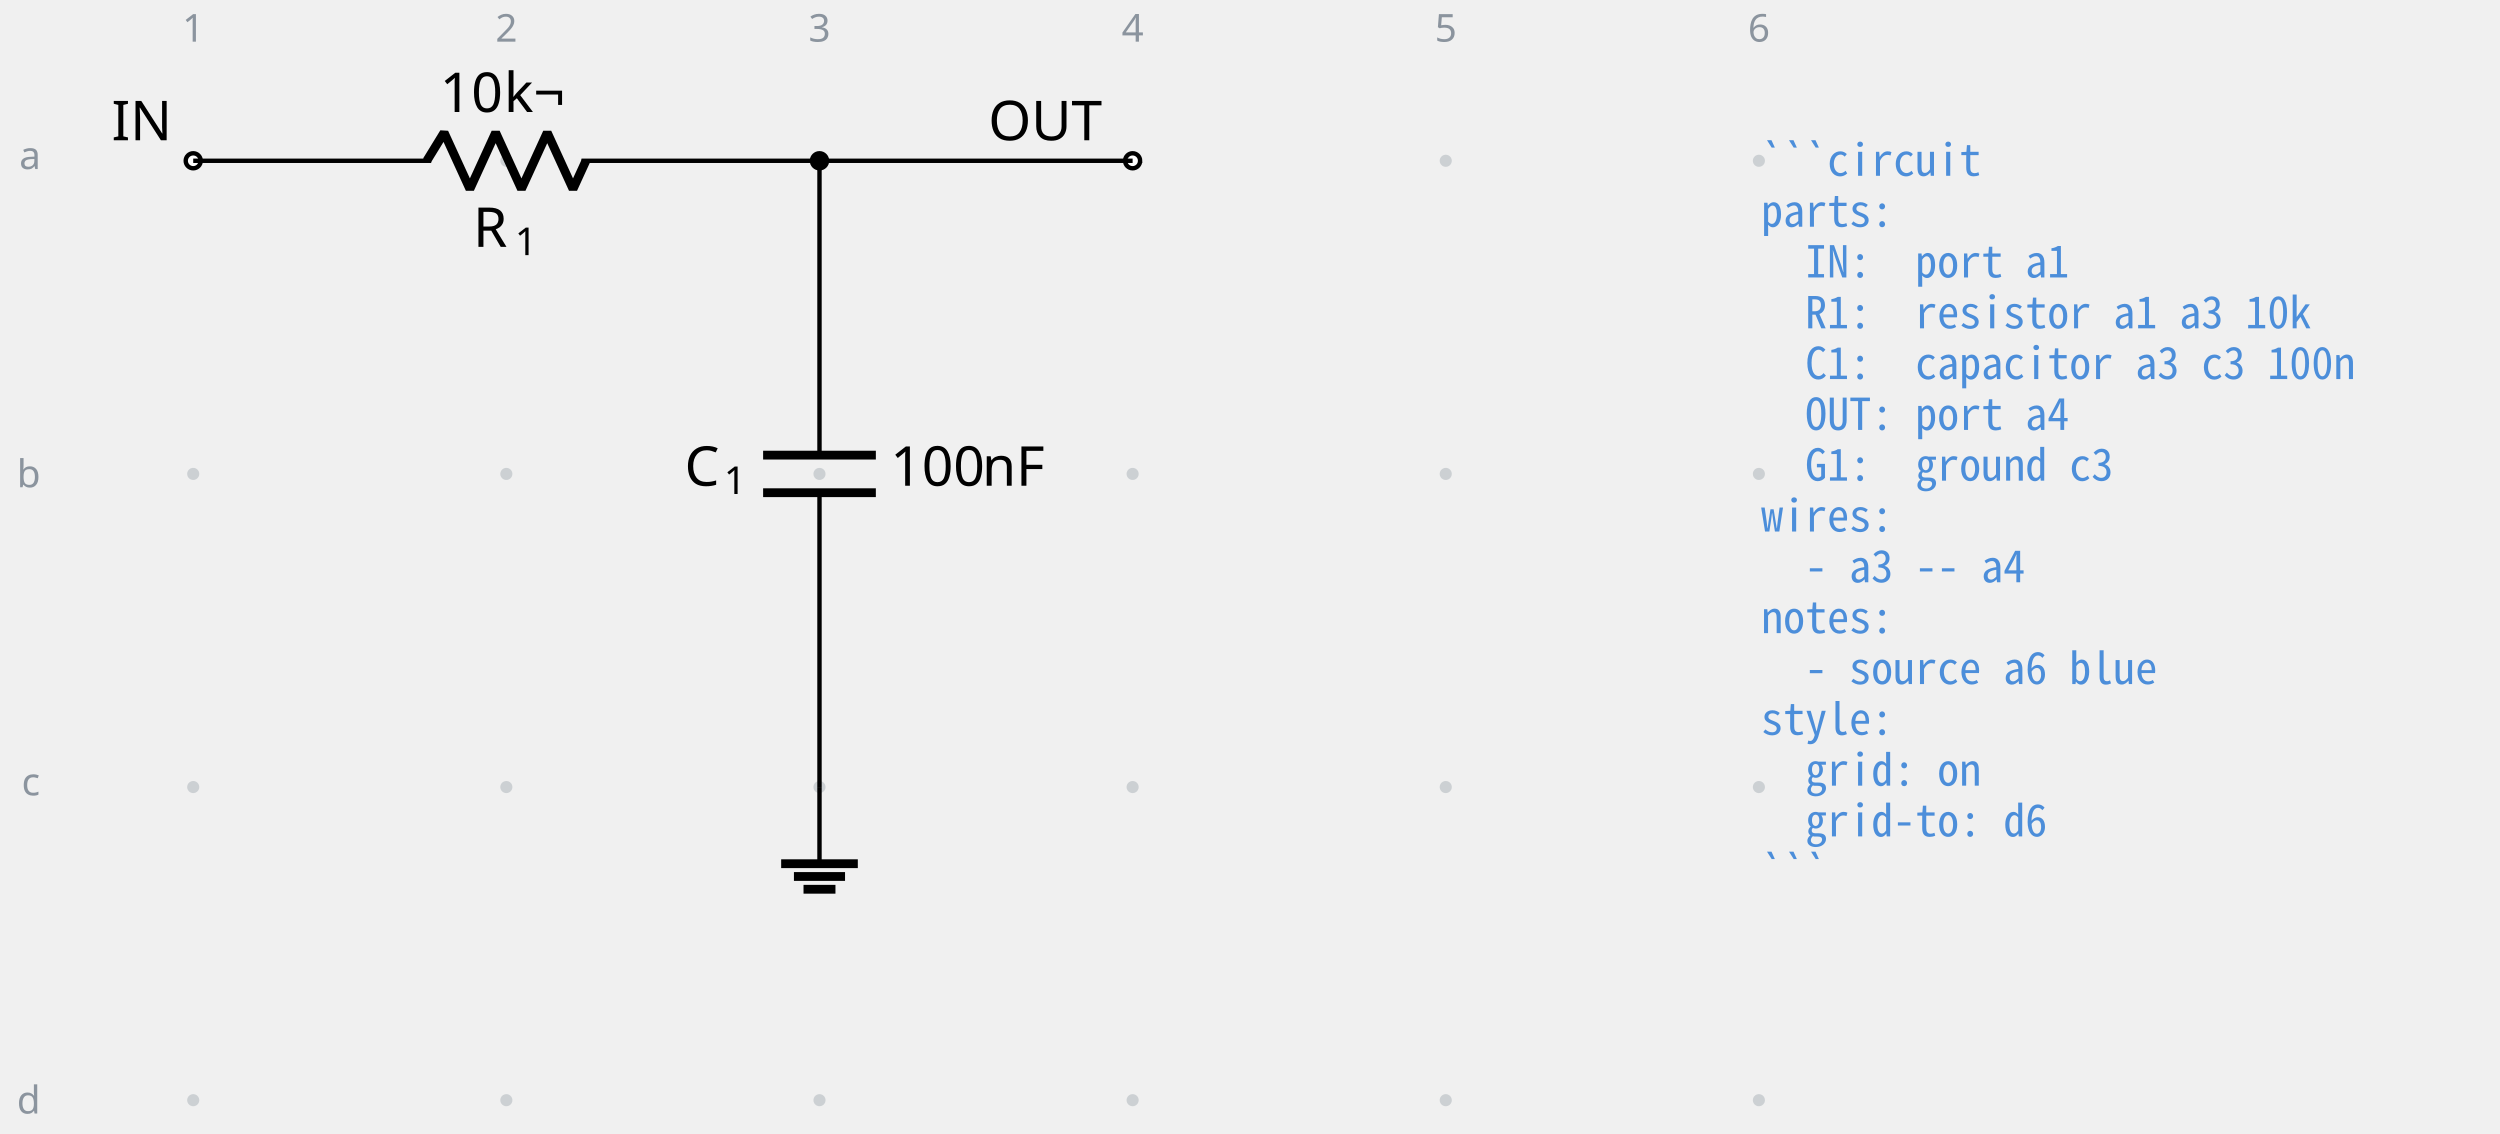
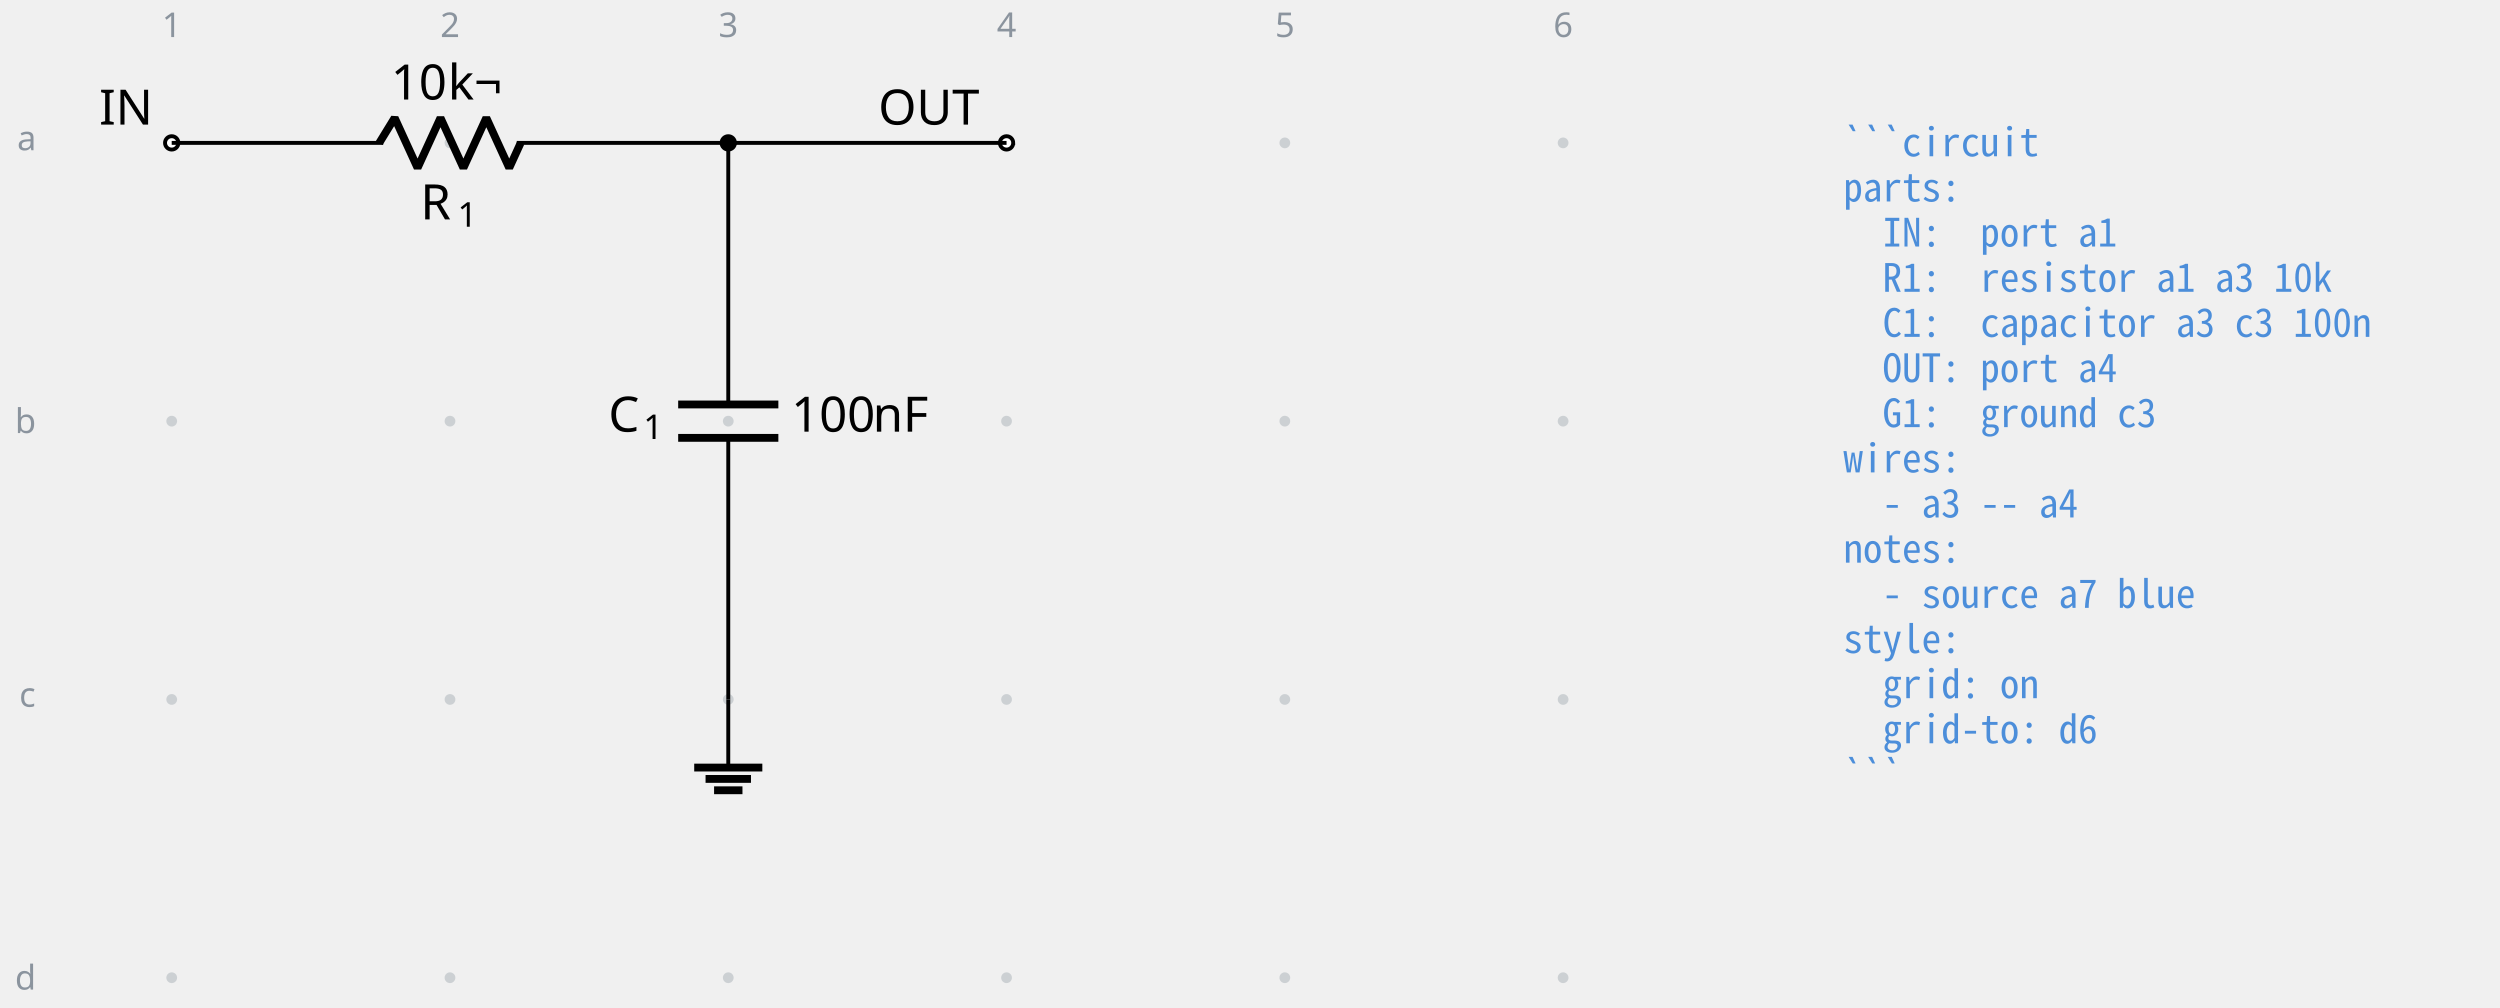
- <svg xmlns="http://www.w3.org/2000/svg" data-circuit-fence="0.1.0" fill="currentColor" width="605.761" height="274.625" viewBox="-72 -72 454.321 205.969">
+ <svg xmlns="http://www.w3.org/2000/svg" data-circuit-fence="0.1.0" fill="currentColor" width="681.635" height="274.625" viewBox="-72 -72 511.226 205.969">
  <g stroke="currentColor" stroke-miterlimit="10" stroke-width=".8">
    <path fill="#8b949e" fill-opacity=".35" stroke="none" stroke-opacity=".35" d="M-35.787-42.781a1.1 1.1 0 1 0-2.2 0 1.1 1.1 0 0 0 2.2 0M-35.787 14.124a1.1 1.1 0 1 0-2.2 0 1.1 1.1 0 0 0 2.2 0M-35.787 71.03a1.1 1.1 0 1 0-2.2 0 1.1 1.1 0 0 0 2.2 0M-35.787 127.935a1.1 1.1 0 1 0-2.2 0 1.1 1.1 0 0 0 2.2 0M21.118-42.781a1.1 1.1 0 1 0-2.2 0 1.1 1.1 0 0 0 2.2 0M21.118 14.124a1.1 1.1 0 1 0-2.2 0 1.1 1.1 0 0 0 2.2 0M21.118 71.03a1.1 1.1 0 1 0-2.2 0 1.1 1.1 0 0 0 2.2 0M21.118 127.935a1.1 1.1 0 1 0-2.2 0 1.1 1.1 0 0 0 2.2 0M78.024-42.781a1.1 1.1 0 1 0-2.2 0 1.1 1.1 0 0 0 2.2 0M78.024 14.124a1.1 1.1 0 1 0-2.2 0 1.1 1.1 0 0 0 2.2 0M78.024 71.03a1.1 1.1 0 1 0-2.2 0 1.1 1.1 0 0 0 2.2 0M78.024 127.935a1.1 1.1 0 1 0-2.2 0 1.1 1.1 0 0 0 2.2 0M134.93-42.781a1.1 1.1 0 1 0-2.2 0 1.1 1.1 0 0 0 2.2 0M134.93 14.124a1.1 1.1 0 1 0-2.2 0 1.1 1.1 0 0 0 2.2 0M134.93 71.03a1.1 1.1 0 1 0-2.2 0 1.1 1.1 0 0 0 2.2 0M134.93 127.935a1.1 1.1 0 1 0-2.2 0 1.1 1.1 0 0 0 2.2 0M191.835-42.781a1.1 1.1 0 1 0-2.2 0 1.1 1.1 0 0 0 2.2 0M191.835 14.124a1.1 1.1 0 1 0-2.2 0 1.1 1.1 0 0 0 2.2 0M191.835 71.03a1.1 1.1 0 1 0-2.2 0 1.1 1.1 0 0 0 2.2 0M191.835 127.935a1.1 1.1 0 1 0-2.2 0 1.1 1.1 0 0 0 2.2 0M248.74-42.781a1.1 1.1 0 1 0-2.2 0 1.1 1.1 0 0 0 2.2 0M248.74 14.124a1.1 1.1 0 1 0-2.2 0 1.1 1.1 0 0 0 2.2 0M248.74 71.03a1.1 1.1 0 1 0-2.2 0 1.1 1.1 0 0 0 2.2 0M248.74 127.935a1.1 1.1 0 1 0-2.2 0 1.1 1.1 0 0 0 2.2 0m-1.1 0" />
    <g fill="#8b949e" stroke="#8b949e">
      <text x="-36.887" y="-42.781" fill="#8b949e" stroke="none" font-family="cmr7" font-size="7" transform="translate(-1.993 -21.645)">1</text>
    </g>
    <g fill="#8b949e" stroke="#8b949e">
      <text x="-36.887" y="-42.781" fill="#8b949e" stroke="none" font-family="cmr7" font-size="7" transform="translate(54.912 -21.645)">2</text>
    </g>
    <g fill="#8b949e" stroke="#8b949e">
      <text x="-36.887" y="-42.781" fill="#8b949e" stroke="none" font-family="cmr7" font-size="7" transform="translate(111.818 -21.645)">3</text>
    </g>
    <g fill="#8b949e" stroke="#8b949e">
      <text x="-36.887" y="-42.781" fill="#8b949e" stroke="none" font-family="cmr7" font-size="7" transform="translate(168.723 -21.645)">4</text>
    </g>
    <g fill="#8b949e" stroke="#8b949e">
      <text x="-36.887" y="-42.781" fill="#8b949e" stroke="none" font-family="cmr7" font-size="7" transform="translate(225.629 -21.645)">5</text>
    </g>
    <g fill="#8b949e" stroke="#8b949e">
      <text x="-36.887" y="-42.781" fill="#8b949e" stroke="none" font-family="cmr7" font-size="7" transform="translate(282.534 -21.645)">6</text>
    </g>
    <g fill="#8b949e" stroke="#8b949e">
      <text x="-36.887" y="-42.781" fill="#8b949e" stroke="none" font-family="cmr7" font-size="7" transform="translate(-31.62 1.507)">a</text>
    </g>
    <g fill="#8b949e" stroke="#8b949e">
      <text x="-36.887" y="-42.781" fill="#8b949e" stroke="none" font-family="cmr7" font-size="7" transform="translate(-32.05 59.336)">b</text>
    </g>
    <g fill="#8b949e" stroke="#8b949e">
      <text x="-36.887" y="-42.781" fill="#8b949e" stroke="none" font-family="cmr7" font-size="7" transform="translate(-31.189 115.318)">c</text>
    </g>
    <g fill="#8b949e" stroke="#8b949e">
      <text x="-36.887" y="-42.781" fill="#8b949e" stroke="none" font-family="cmr7" font-size="7" transform="translate(-32.05 173.147)">d</text>
    </g>
    <g fill="#ffffff">
      <path d="M-35.522-42.781a1.365 1.365 0 1 0-2.73 0 1.365 1.365 0 0 0 2.73 0Zm-1.365 0" />
    </g>
    <text x="-36.887" y="-42.781" stroke="none" font-family="cmr10" font-size="10" transform="translate(-14.844 -3.733)">IN</text>
    <path fill="none" d="M-36.887-42.781h.4m-.4 0H6.36m27.315 0h43.248m-.4 0h.4" />
    <g stroke-linejoin="bevel" stroke-width="1.6">
      <path fill="none" d="m5.561-42.781 3.143-5.122L13.39-37.66l4.685-10.243 4.686 10.243 4.686-10.243 4.686 10.243 2.343-5.121" />
    </g>
    <g stroke="none">
      <text x="-36.887" y="-42.781" font-family="cmmi10" font-size="10" transform="translate(50.866 15.648)">R</text>
      <text x="-29.294" y="-41.281" font-family="cmr7" font-size="7" transform="translate(50.866 15.648)">1</text>
    </g>
    <g stroke="none" font-family="cmr10" font-size="10">
      <text x="-36.887" y="-42.781" transform="translate(44.822 -8.863)">10</text>
      <text x="-25.221" y="-42.781" transform="translate(44.822 -8.863)">k¬</text>
    </g>
    <path fill="none" d="M76.924-42.781v.4m0-.4v53.49m0 6.83v53.49m0-.399v.4" />
    <g stroke-width="1.6">
      <path fill="none" d="M87.167 10.71H66.68m20.486 6.828H66.68" />
    </g>
    <g stroke="none">
      <text x="-36.887" y="-42.781" font-family="cmmi10" font-size="10" transform="translate(89.296 59.058)">C</text>
      <text x="-29.74" y="-41.281" font-family="cmr7" font-size="7" transform="translate(89.296 59.058)">1</text>
    </g>
    <g stroke="none" font-family="cmr10" font-size="10">
      <text x="-36.887" y="-42.781" transform="translate(126.693 59.058)">100</text>
      <text x="-20.22" y="-42.781" transform="translate(126.693 59.058)">nF</text>
    </g>
    <g fill="#ffffff">
      <path d="M135.195-42.781a1.365 1.365 0 1 0-2.731 0 1.365 1.365 0 0 0 2.73 0Zm-1.366 0" />
    </g>
    <text x="-36.887" y="-42.781" stroke="none" font-family="cmr10" font-size="10" transform="translate(144.483 -3.733)">OUT</text>
    <path fill="none" d="M76.924 71.03v13.93" />
    <path fill="none" stroke-width="1.6" d="M69.959 84.96h13.93M72.28 87.282h9.287m-7.545 2.322h5.804" />
    <path fill="none" d="M76.924-42.781h56.905" />
    <path d="M78.29-42.781a1.365 1.365 0 1 0-2.732 0 1.365 1.365 0 0 0 2.731 0Zm-1.366 0" />
    <g>
-       <text x="-36.887" y="-42.781" fill="#4c8eda" stroke="none" font-family="'Noto Sans Mono CJK JP',ui-monospace,'SFMono-Regular',Consolas,'Liberation Mono',monospace" font-size="8" transform="translate(284.927 2.733)" xml:space="preserve">```circuit</text>
+       <text x="-36.887" y="-42.781" fill="#4c8eda" stroke="none" font-family="'Noto Sans Mono CJK JP',ui-monospace,'SFMono-Regular',Consolas,'Liberation Mono',monospace" font-size="8" transform="translate(341.833 2.733)" xml:space="preserve">```circuit</text>
    </g>
    <g>
-       <text x="-36.887" y="-42.781" fill="#4c8eda" stroke="none" font-family="'Noto Sans Mono CJK JP',ui-monospace,'SFMono-Regular',Consolas,'Liberation Mono',monospace" font-size="8" transform="translate(284.927 11.98)" xml:space="preserve">parts:</text>
+       <text x="-36.887" y="-42.781" fill="#4c8eda" stroke="none" font-family="'Noto Sans Mono CJK JP',ui-monospace,'SFMono-Regular',Consolas,'Liberation Mono',monospace" font-size="8" transform="translate(341.833 11.98)" xml:space="preserve">parts:</text>
    </g>
    <g>
-       <text x="-36.887" y="-42.781" fill="#4c8eda" stroke="none" font-family="'Noto Sans Mono CJK JP',ui-monospace,'SFMono-Regular',Consolas,'Liberation Mono',monospace" font-size="8" transform="translate(284.927 21.2)" xml:space="preserve">  IN:  port a1</text>
+       <text x="-36.887" y="-42.781" fill="#4c8eda" stroke="none" font-family="'Noto Sans Mono CJK JP',ui-monospace,'SFMono-Regular',Consolas,'Liberation Mono',monospace" font-size="8" transform="translate(341.833 21.2)" xml:space="preserve">  IN:  port a1</text>
    </g>
    <g>
-       <text x="-36.887" y="-42.781" fill="#4c8eda" stroke="none" font-family="'Noto Sans Mono CJK JP',ui-monospace,'SFMono-Regular',Consolas,'Liberation Mono',monospace" font-size="8" transform="translate(284.927 30.446)" xml:space="preserve">  R1:  resistor a1 a3 10k</text>
+       <text x="-36.887" y="-42.781" fill="#4c8eda" stroke="none" font-family="'Noto Sans Mono CJK JP',ui-monospace,'SFMono-Regular',Consolas,'Liberation Mono',monospace" font-size="8" transform="translate(341.833 30.446)" xml:space="preserve">  R1:  resistor a1 a3 10k</text>
    </g>
    <g>
-       <text x="-36.887" y="-42.781" fill="#4c8eda" stroke="none" font-family="'Noto Sans Mono CJK JP',ui-monospace,'SFMono-Regular',Consolas,'Liberation Mono',monospace" font-size="8" transform="translate(284.927 39.665)" xml:space="preserve">  C1:  capacitor a3 c3 100n</text>
+       <text x="-36.887" y="-42.781" fill="#4c8eda" stroke="none" font-family="'Noto Sans Mono CJK JP',ui-monospace,'SFMono-Regular',Consolas,'Liberation Mono',monospace" font-size="8" transform="translate(341.833 39.665)" xml:space="preserve">  C1:  capacitor a3 c3 100n</text>
    </g>
    <g>
-       <text x="-36.887" y="-42.781" fill="#4c8eda" stroke="none" font-family="'Noto Sans Mono CJK JP',ui-monospace,'SFMono-Regular',Consolas,'Liberation Mono',monospace" font-size="8" transform="translate(284.927 48.912)" xml:space="preserve">  OUT: port a4</text>
+       <text x="-36.887" y="-42.781" fill="#4c8eda" stroke="none" font-family="'Noto Sans Mono CJK JP',ui-monospace,'SFMono-Regular',Consolas,'Liberation Mono',monospace" font-size="8" transform="translate(341.833 48.912)" xml:space="preserve">  OUT: port a4</text>
    </g>
    <g>
-       <text x="-36.887" y="-42.781" fill="#4c8eda" stroke="none" font-family="'Noto Sans Mono CJK JP',ui-monospace,'SFMono-Regular',Consolas,'Liberation Mono',monospace" font-size="8" transform="translate(284.927 58.131)" xml:space="preserve">  G1:  ground c3</text>
+       <text x="-36.887" y="-42.781" fill="#4c8eda" stroke="none" font-family="'Noto Sans Mono CJK JP',ui-monospace,'SFMono-Regular',Consolas,'Liberation Mono',monospace" font-size="8" transform="translate(341.833 58.131)" xml:space="preserve">  G1:  ground c3</text>
    </g>
    <g>
-       <text x="-36.887" y="-42.781" fill="#4c8eda" stroke="none" font-family="'Noto Sans Mono CJK JP',ui-monospace,'SFMono-Regular',Consolas,'Liberation Mono',monospace" font-size="8" transform="translate(284.927 67.378)" xml:space="preserve">wires:</text>
+       <text x="-36.887" y="-42.781" fill="#4c8eda" stroke="none" font-family="'Noto Sans Mono CJK JP',ui-monospace,'SFMono-Regular',Consolas,'Liberation Mono',monospace" font-size="8" transform="translate(341.833 67.378)" xml:space="preserve">wires:</text>
    </g>
    <g>
-       <text x="-36.887" y="-42.781" fill="#4c8eda" stroke="none" font-family="'Noto Sans Mono CJK JP',ui-monospace,'SFMono-Regular',Consolas,'Liberation Mono',monospace" font-size="8" transform="translate(284.927 76.596)" xml:space="preserve">  - a3 -- a4</text>
+       <text x="-36.887" y="-42.781" fill="#4c8eda" stroke="none" font-family="'Noto Sans Mono CJK JP',ui-monospace,'SFMono-Regular',Consolas,'Liberation Mono',monospace" font-size="8" transform="translate(341.833 76.596)" xml:space="preserve">  - a3 -- a4</text>
    </g>
    <g>
-       <text x="-36.887" y="-42.781" fill="#4c8eda" stroke="none" font-family="'Noto Sans Mono CJK JP',ui-monospace,'SFMono-Regular',Consolas,'Liberation Mono',monospace" font-size="8" transform="translate(284.927 85.844)" xml:space="preserve">notes:</text>
+       <text x="-36.887" y="-42.781" fill="#4c8eda" stroke="none" font-family="'Noto Sans Mono CJK JP',ui-monospace,'SFMono-Regular',Consolas,'Liberation Mono',monospace" font-size="8" transform="translate(341.833 85.844)" xml:space="preserve">notes:</text>
    </g>
    <g>
-       <text x="-36.887" y="-42.781" fill="#4c8eda" stroke="none" font-family="'Noto Sans Mono CJK JP',ui-monospace,'SFMono-Regular',Consolas,'Liberation Mono',monospace" font-size="8" transform="translate(284.927 95.091)" xml:space="preserve">  - source a6 blue</text>
+       <text x="-36.887" y="-42.781" fill="#4c8eda" stroke="none" font-family="'Noto Sans Mono CJK JP',ui-monospace,'SFMono-Regular',Consolas,'Liberation Mono',monospace" font-size="8" transform="translate(341.833 95.091)" xml:space="preserve">  - source a7 blue</text>
    </g>
    <g>
-       <text x="-36.887" y="-42.781" fill="#4c8eda" stroke="none" font-family="'Noto Sans Mono CJK JP',ui-monospace,'SFMono-Regular',Consolas,'Liberation Mono',monospace" font-size="8" transform="translate(284.927 104.31)" xml:space="preserve">style:</text>
+       <text x="-36.887" y="-42.781" fill="#4c8eda" stroke="none" font-family="'Noto Sans Mono CJK JP',ui-monospace,'SFMono-Regular',Consolas,'Liberation Mono',monospace" font-size="8" transform="translate(341.833 104.31)" xml:space="preserve">style:</text>
    </g>
    <g>
-       <text x="-36.887" y="-42.781" fill="#4c8eda" stroke="none" font-family="'Noto Sans Mono CJK JP',ui-monospace,'SFMono-Regular',Consolas,'Liberation Mono',monospace" font-size="8" transform="translate(284.927 113.557)" xml:space="preserve">  grid: on</text>
+       <text x="-36.887" y="-42.781" fill="#4c8eda" stroke="none" font-family="'Noto Sans Mono CJK JP',ui-monospace,'SFMono-Regular',Consolas,'Liberation Mono',monospace" font-size="8" transform="translate(341.833 113.557)" xml:space="preserve">  grid: on</text>
    </g>
    <g>
-       <text x="-36.887" y="-42.781" fill="#4c8eda" stroke="none" font-family="'Noto Sans Mono CJK JP',ui-monospace,'SFMono-Regular',Consolas,'Liberation Mono',monospace" font-size="8" transform="translate(284.927 122.775)" xml:space="preserve">  grid-to: d6</text>
+       <text x="-36.887" y="-42.781" fill="#4c8eda" stroke="none" font-family="'Noto Sans Mono CJK JP',ui-monospace,'SFMono-Regular',Consolas,'Liberation Mono',monospace" font-size="8" transform="translate(341.833 122.775)" xml:space="preserve">  grid-to: d6</text>
    </g>
    <g>
-       <text x="-36.887" y="-42.781" fill="#4c8eda" stroke="none" font-family="'Noto Sans Mono CJK JP',ui-monospace,'SFMono-Regular',Consolas,'Liberation Mono',monospace" font-size="8" transform="translate(284.927 132.023)" xml:space="preserve">```</text>
+       <text x="-36.887" y="-42.781" fill="#4c8eda" stroke="none" font-family="'Noto Sans Mono CJK JP',ui-monospace,'SFMono-Regular',Consolas,'Liberation Mono',monospace" font-size="8" transform="translate(341.833 132.023)" xml:space="preserve">```</text>
    </g>
  </g>
</svg>
